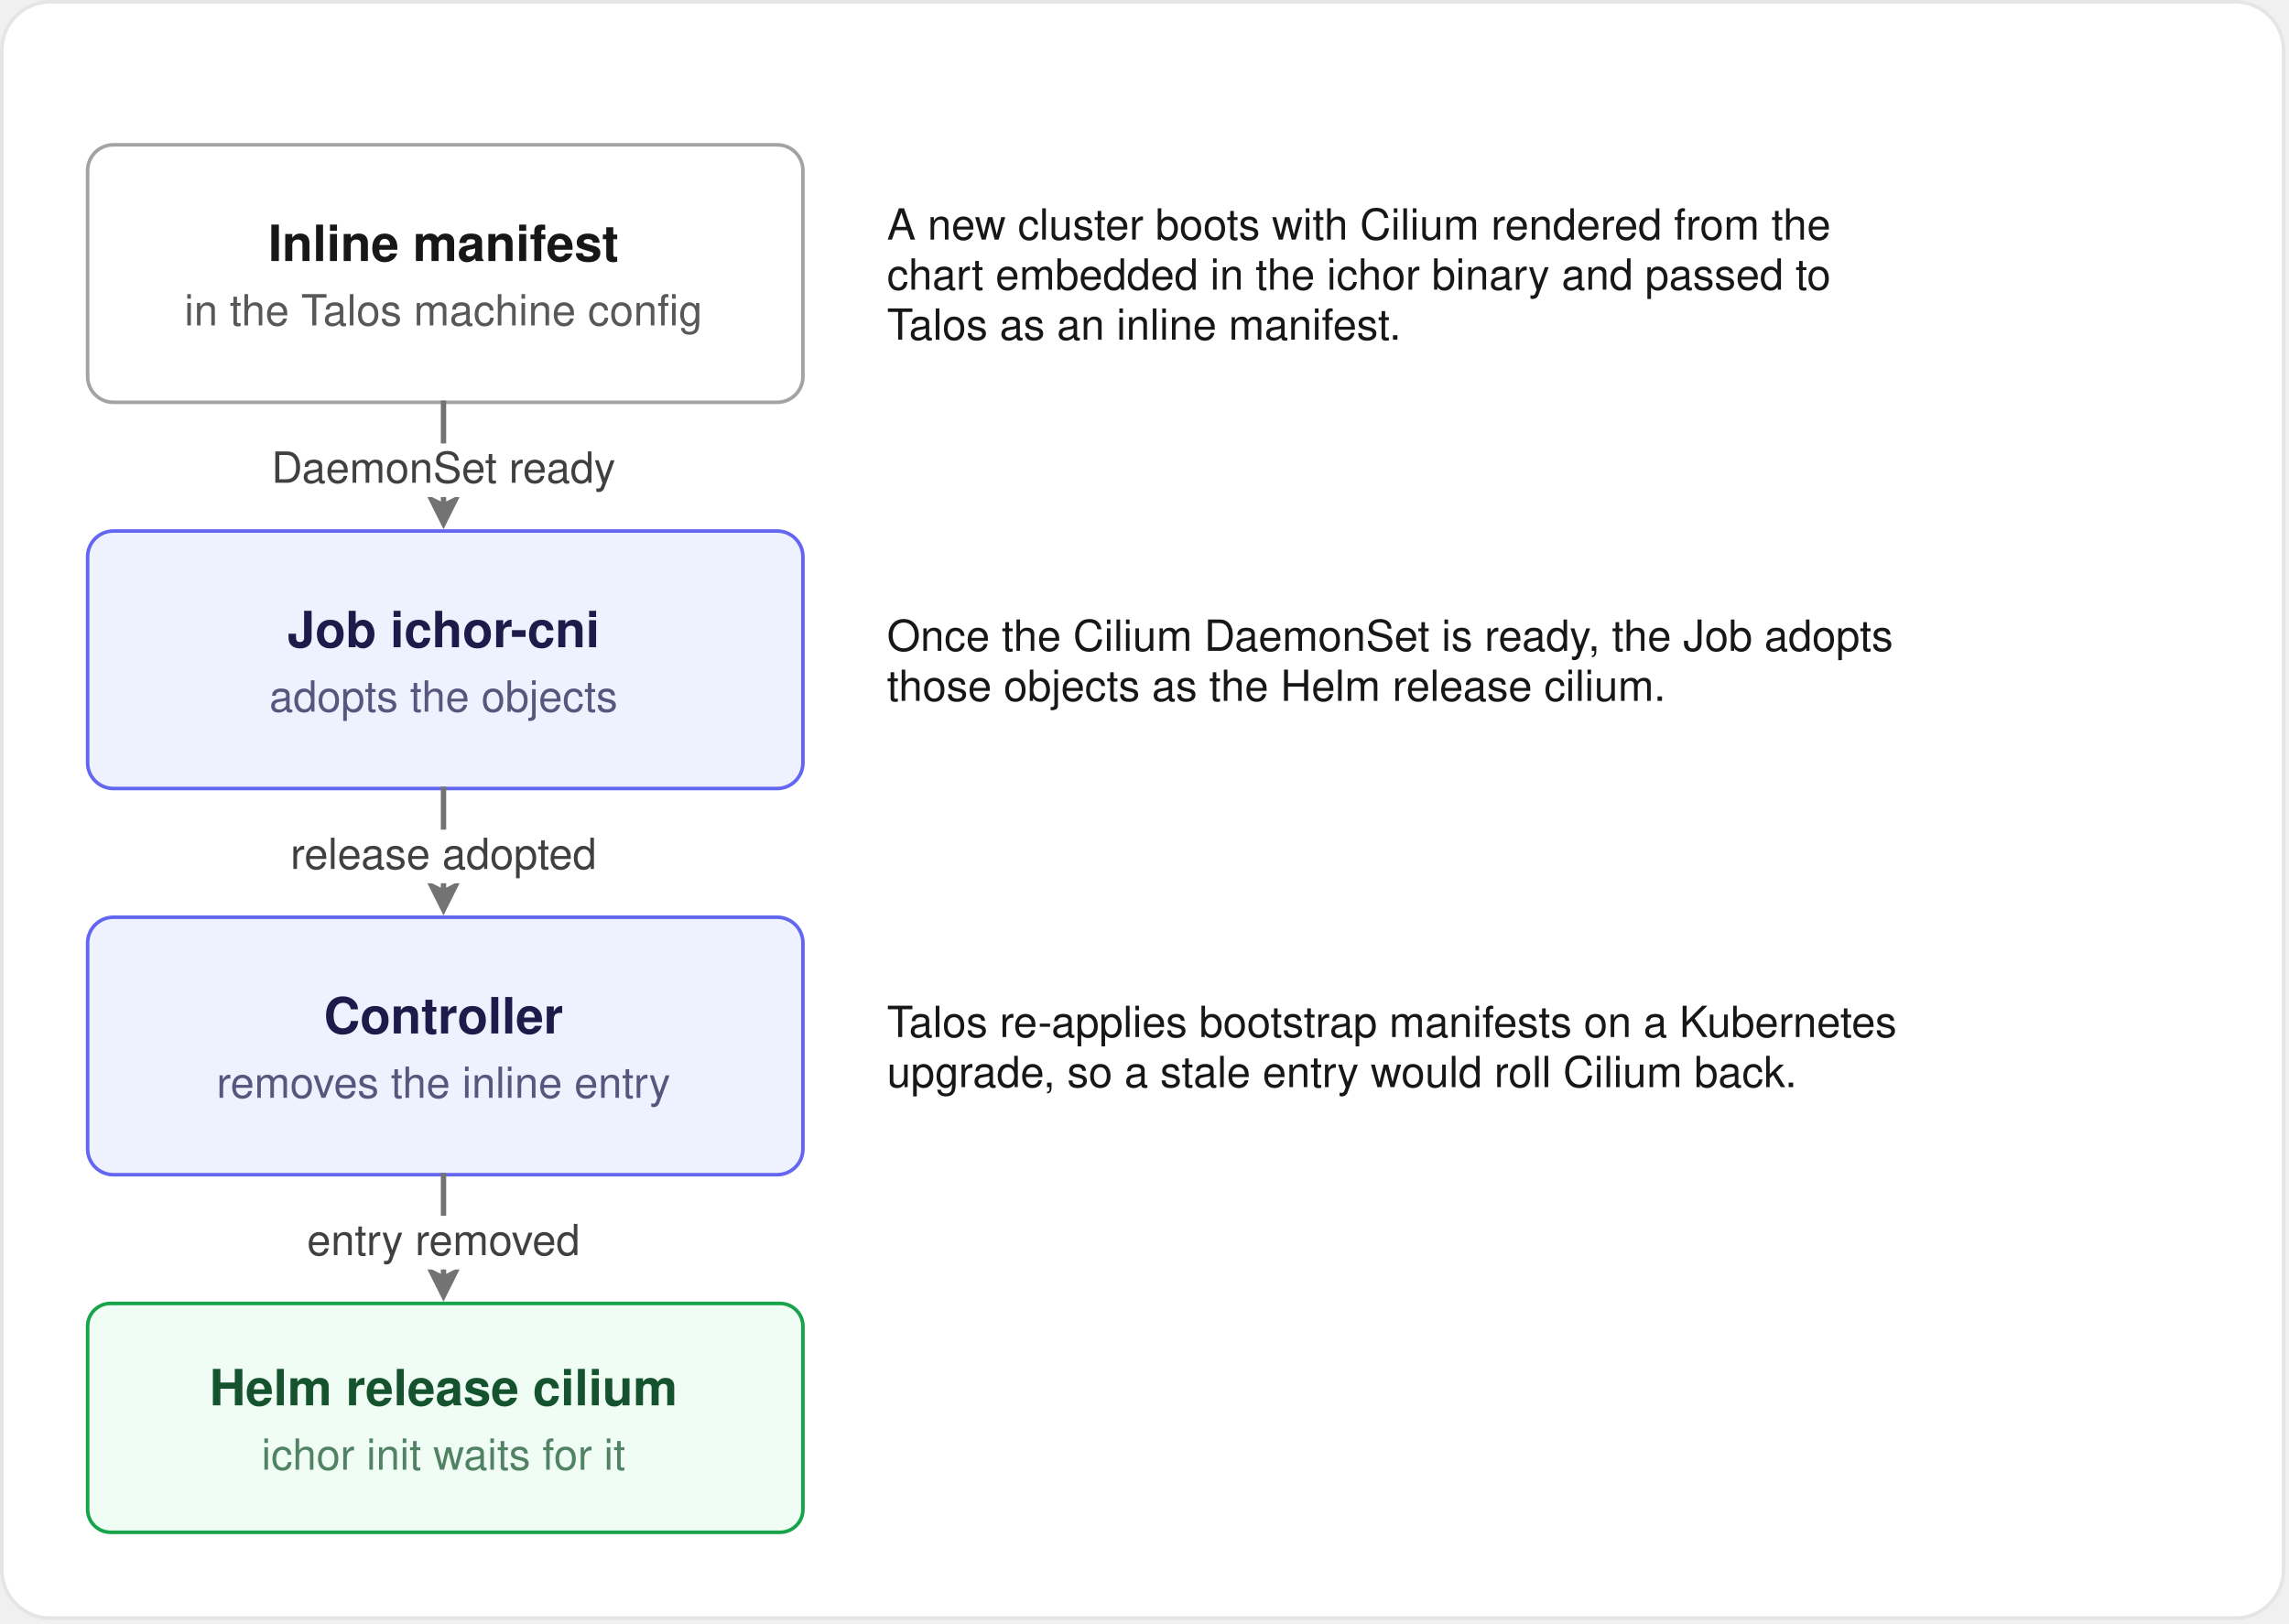
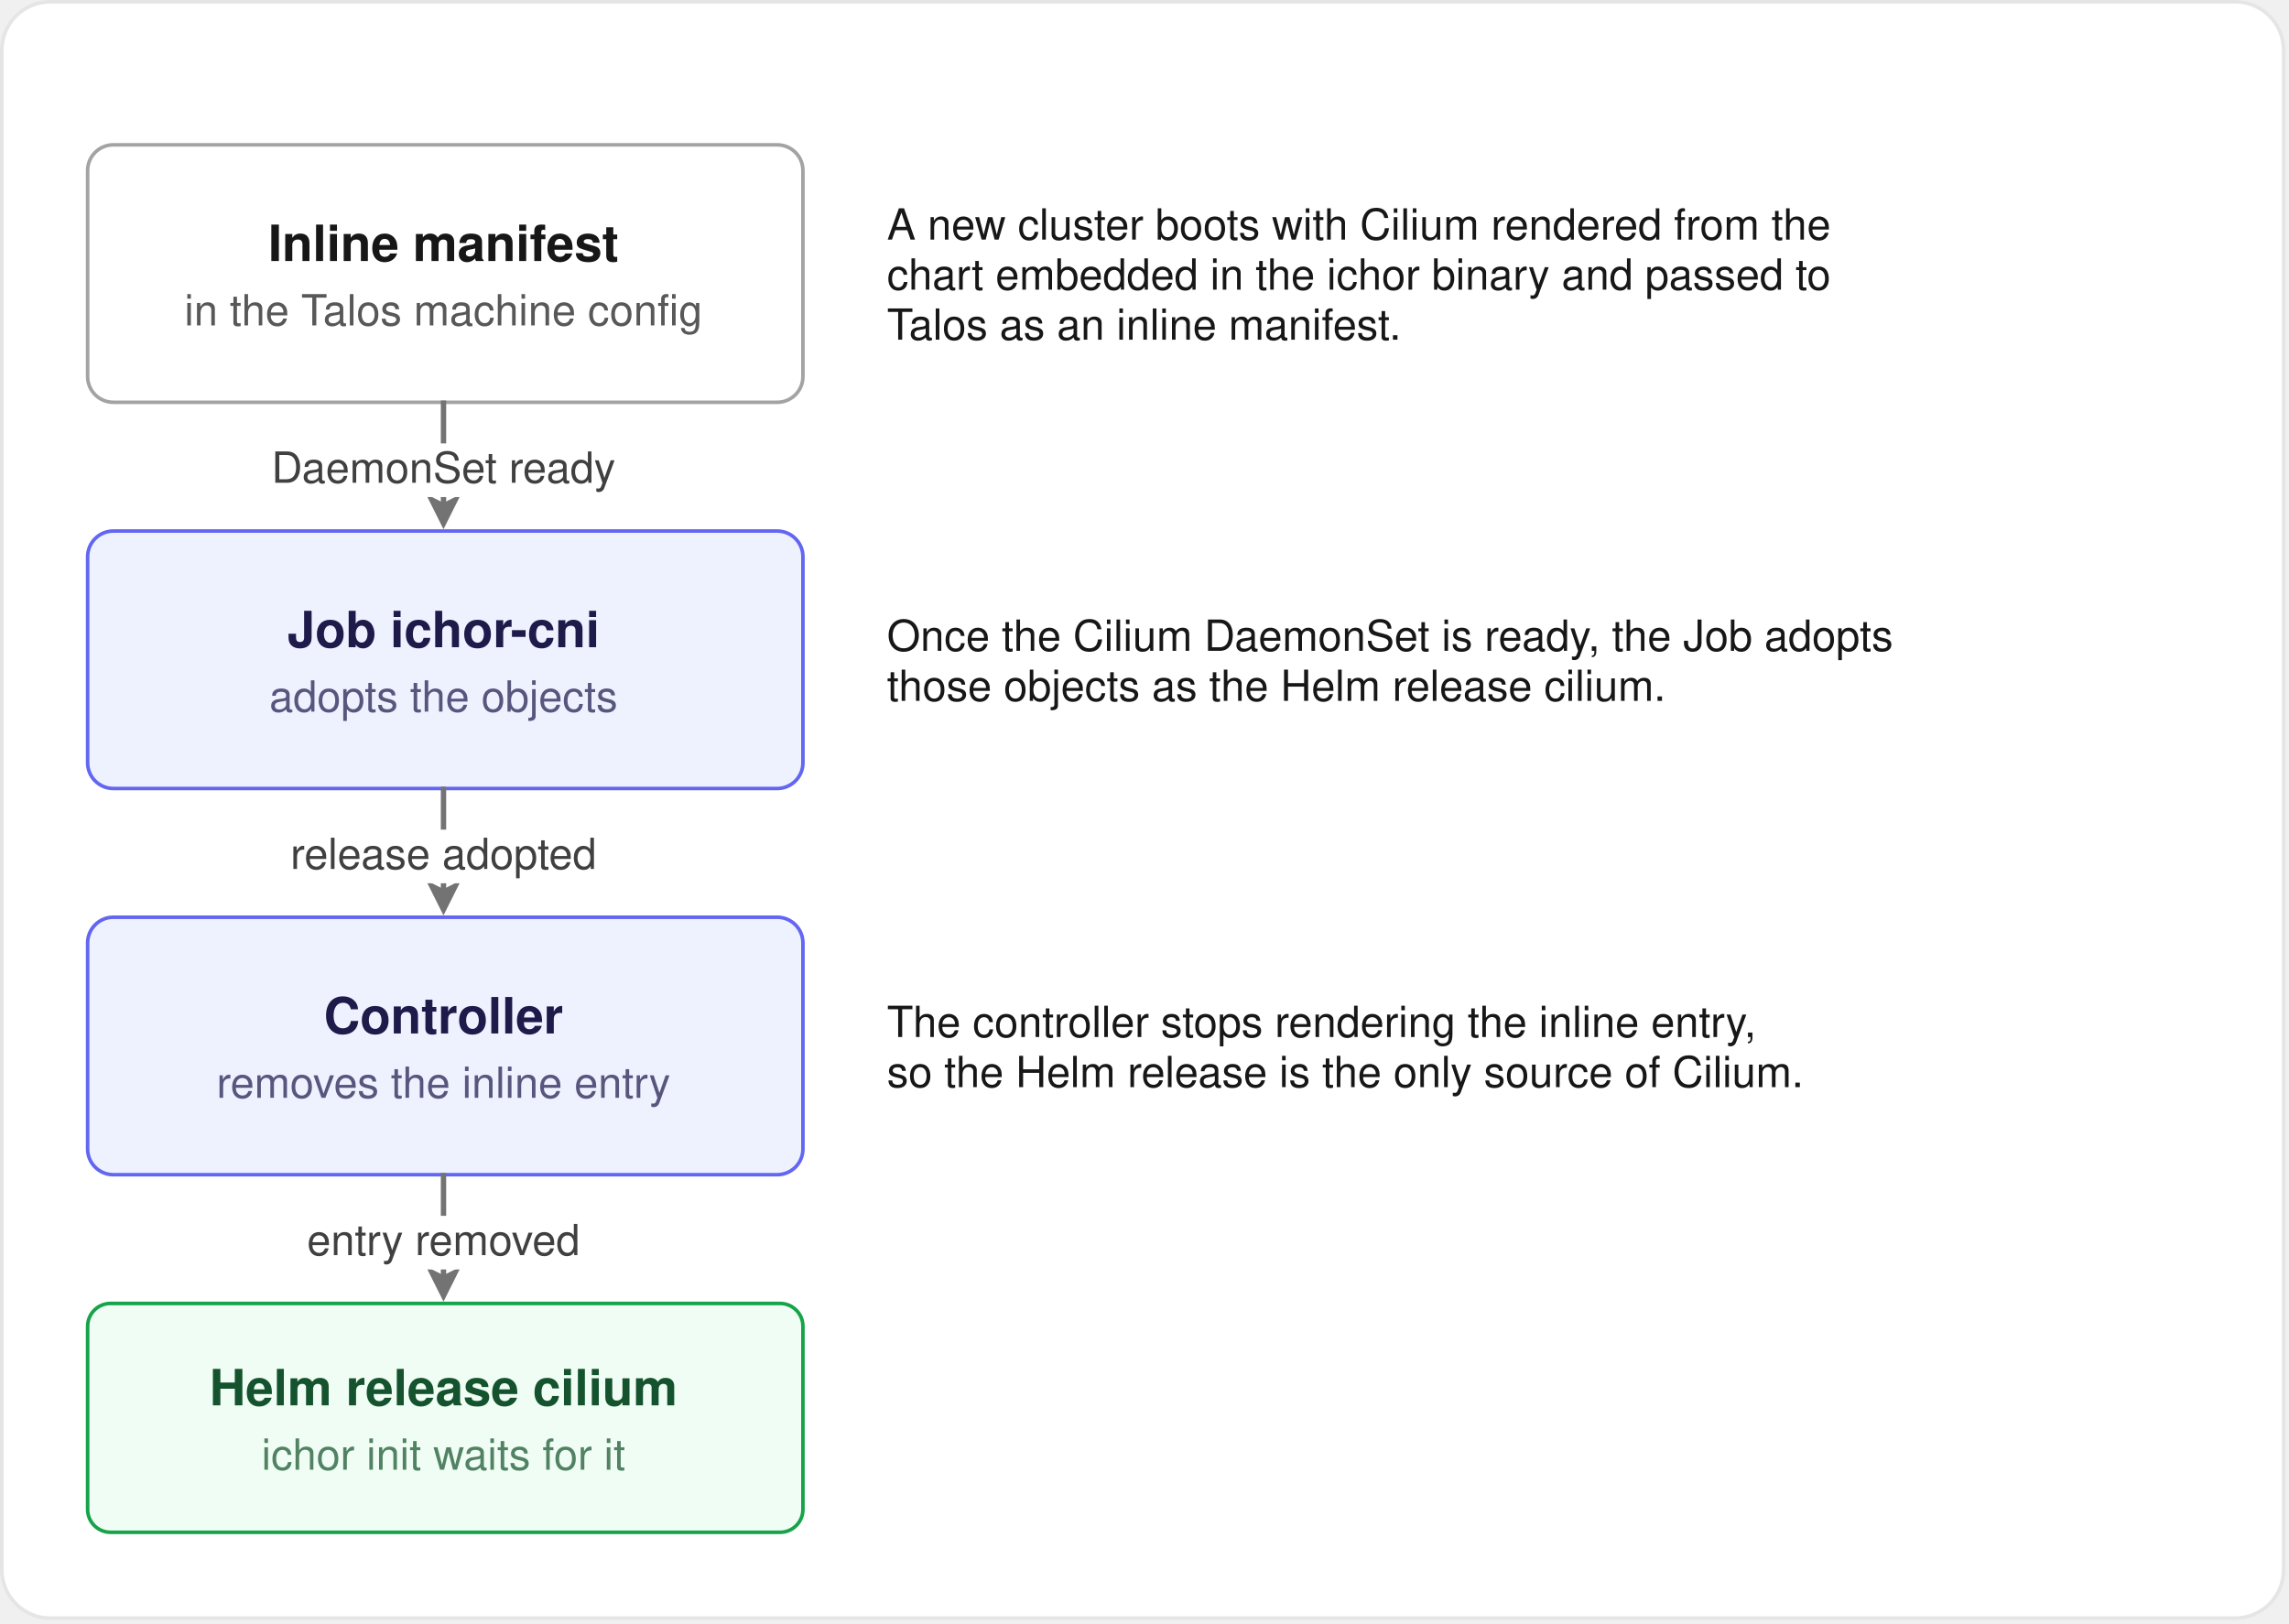
- <svg xmlns="http://www.w3.org/2000/svg" style="background: transparent; background-color: transparent; color-scheme: light;" version="1.1" width="640px" height="454px" viewBox="0 0 640 454" content="&lt;mxfile host=&quot;Electron&quot;&gt;&#10;  &lt;diagram id=&quot;d&quot; name=&quot;Cilium hand-over&quot;&gt;&#10;    &lt;mxGraphModel grid=&quot;0&quot; gridSize=&quot;10&quot; guides=&quot;1&quot; tooltips=&quot;1&quot; connect=&quot;1&quot; arrows=&quot;1&quot; fold=&quot;0&quot; page=&quot;0&quot; pageScale=&quot;1&quot; pageWidth=&quot;638&quot; pageHeight=&quot;452&quot; math=&quot;0&quot; shadow=&quot;0&quot;&gt;&#10;      &lt;root&gt;&#10;        &lt;mxCell id=&quot;0&quot; style=&quot;html=0;&quot; /&gt;&#10;        &lt;mxCell id=&quot;1&quot; parent=&quot;0&quot; style=&quot;html=0;&quot; /&gt;&#10;        &lt;mxCell id=&quot;panel&quot; parent=&quot;1&quot; style=&quot;rounded=1;arcSize=3;fillColor=light-dark(#FFFFFF,#0A0A0A);strokeColor=light-dark(#E5E5E5,#262626);strokeWidth=1;fontColor=light-dark(#171717,#FAFAFA);fontFamily=Helvetica;fontSize=14;align=center;verticalAlign=middle;html=0;&quot; value=&quot;&quot; vertex=&quot;1&quot;&gt;&#10;          &lt;mxGeometry height=&quot;452&quot; width=&quot;638&quot; as=&quot;geometry&quot; /&gt;&#10;        &lt;/mxCell&gt;&#10;        &lt;mxCell id=&quot;s1&quot; parent=&quot;1&quot; style=&quot;rounded=1;arcSize=10;fillColor=light-dark(#FFFFFF,#1A1A1A);strokeColor=light-dark(#A3A3A3,#525252);strokeWidth=1;fontColor=light-dark(#171717,#FAFAFA);fontFamily=Helvetica;fontSize=14;align=center;verticalAlign=middle;html=0;&quot; value=&quot;&quot; vertex=&quot;1&quot;&gt;&#10;          &lt;mxGeometry height=&quot;72&quot; width=&quot;200&quot; x=&quot;24&quot; y=&quot;40&quot; as=&quot;geometry&quot; /&gt;&#10;        &lt;/mxCell&gt;&#10;        &lt;mxCell id=&quot;s1_t1&quot; parent=&quot;s1&quot; style=&quot;html=0;fillColor=none;strokeColor=none;fontFamily=Helvetica;fontSize=14;fontColor=light-dark(#171717,#FAFAFA);align=center;verticalAlign=middle;spacing=0;fontStyle=1;&quot; value=&quot;Inline manifest&quot; vertex=&quot;1&quot;&gt;&#10;          &lt;mxGeometry height=&quot;17&quot; width=&quot;200&quot; y=&quot;18.5&quot; as=&quot;geometry&quot; /&gt;&#10;        &lt;/mxCell&gt;&#10;        &lt;mxCell id=&quot;s1_t2&quot; parent=&quot;s1&quot; style=&quot;html=0;fillColor=none;strokeColor=none;fontFamily=Helvetica;fontSize=12;fontColor=light-dark(#171717,#FAFAFA);align=center;verticalAlign=middle;spacing=0;textOpacity=72;&quot; value=&quot;in the Talos machine config&quot; vertex=&quot;1&quot;&gt;&#10;          &lt;mxGeometry height=&quot;15&quot; width=&quot;200&quot; y=&quot;38.5&quot; as=&quot;geometry&quot; /&gt;&#10;        &lt;/mxCell&gt;&#10;        &lt;mxCell id=&quot;s1_x&quot; parent=&quot;1&quot; style=&quot;text=1;fillColor=none;strokeColor=none;fontColor=light-dark(#171717,#FAFAFA);fontFamily=Helvetica;fontSize=12;align=left;verticalAlign=middle;spacing=0;html=0;&quot; value=&quot;A new cluster boots with Cilium rendered from the&amp;#xa;chart embedded in the ichor binary and passed to&amp;#xa;Talos as an inline manifest.&quot; vertex=&quot;1&quot;&gt;&#10;          &lt;mxGeometry height=&quot;72&quot; width=&quot;366&quot; x=&quot;248&quot; y=&quot;40&quot; as=&quot;geometry&quot; /&gt;&#10;        &lt;/mxCell&gt;&#10;        &lt;mxCell id=&quot;s2&quot; parent=&quot;1&quot; style=&quot;rounded=1;arcSize=10;fillColor=light-dark(#EEF2FF,#232553);strokeColor=light-dark(#6366F1,#818CF8);strokeWidth=1;fontColor=light-dark(#1E1B4B,#E0E7FF);fontFamily=Helvetica;fontSize=14;align=center;verticalAlign=middle;html=0;&quot; value=&quot;&quot; vertex=&quot;1&quot;&gt;&#10;          &lt;mxGeometry height=&quot;72&quot; width=&quot;200&quot; x=&quot;24&quot; y=&quot;148&quot; as=&quot;geometry&quot; /&gt;&#10;        &lt;/mxCell&gt;&#10;        &lt;mxCell id=&quot;s2_t1&quot; parent=&quot;s2&quot; style=&quot;html=0;fillColor=none;strokeColor=none;fontFamily=Helvetica;fontSize=14;fontColor=light-dark(#1E1B4B,#E0E7FF);align=center;verticalAlign=middle;spacing=0;fontStyle=1;&quot; value=&quot;Job ichor-cni&quot; vertex=&quot;1&quot;&gt;&#10;          &lt;mxGeometry height=&quot;17&quot; width=&quot;200&quot; y=&quot;18.5&quot; as=&quot;geometry&quot; /&gt;&#10;        &lt;/mxCell&gt;&#10;        &lt;mxCell id=&quot;s2_t2&quot; parent=&quot;s2&quot; style=&quot;html=0;fillColor=none;strokeColor=none;fontFamily=Helvetica;fontSize=12;fontColor=light-dark(#1E1B4B,#E0E7FF);align=center;verticalAlign=middle;spacing=0;textOpacity=72;&quot; value=&quot;adopts the objects&quot; vertex=&quot;1&quot;&gt;&#10;          &lt;mxGeometry height=&quot;15&quot; width=&quot;200&quot; y=&quot;38.5&quot; as=&quot;geometry&quot; /&gt;&#10;        &lt;/mxCell&gt;&#10;        &lt;mxCell id=&quot;s2_x&quot; parent=&quot;1&quot; style=&quot;text=1;fillColor=none;strokeColor=none;fontColor=light-dark(#171717,#FAFAFA);fontFamily=Helvetica;fontSize=12;align=left;verticalAlign=middle;spacing=0;html=0;&quot; value=&quot;Once the Cilium DaemonSet is ready, the Job adopts&amp;#xa;those objects as the Helm release cilium.&quot; vertex=&quot;1&quot;&gt;&#10;          &lt;mxGeometry height=&quot;72&quot; width=&quot;366&quot; x=&quot;248&quot; y=&quot;148&quot; as=&quot;geometry&quot; /&gt;&#10;        &lt;/mxCell&gt;&#10;        &lt;mxCell id=&quot;s3&quot; parent=&quot;1&quot; style=&quot;rounded=1;arcSize=10;fillColor=light-dark(#EEF2FF,#232553);strokeColor=light-dark(#6366F1,#818CF8);strokeWidth=1;fontColor=light-dark(#1E1B4B,#E0E7FF);fontFamily=Helvetica;fontSize=14;align=center;verticalAlign=middle;html=0;&quot; value=&quot;&quot; vertex=&quot;1&quot;&gt;&#10;          &lt;mxGeometry height=&quot;72&quot; width=&quot;200&quot; x=&quot;24&quot; y=&quot;256&quot; as=&quot;geometry&quot; /&gt;&#10;        &lt;/mxCell&gt;&#10;        &lt;mxCell id=&quot;s3_t1&quot; parent=&quot;s3&quot; style=&quot;html=0;fillColor=none;strokeColor=none;fontFamily=Helvetica;fontSize=14;fontColor=light-dark(#1E1B4B,#E0E7FF);align=center;verticalAlign=middle;spacing=0;fontStyle=1;&quot; value=&quot;Controller&quot; vertex=&quot;1&quot;&gt;&#10;          &lt;mxGeometry height=&quot;17&quot; width=&quot;200&quot; y=&quot;18.5&quot; as=&quot;geometry&quot; /&gt;&#10;        &lt;/mxCell&gt;&#10;        &lt;mxCell id=&quot;s3_t2&quot; parent=&quot;s3&quot; style=&quot;html=0;fillColor=none;strokeColor=none;fontFamily=Helvetica;fontSize=12;fontColor=light-dark(#1E1B4B,#E0E7FF);align=center;verticalAlign=middle;spacing=0;textOpacity=72;&quot; value=&quot;removes the inline entry&quot; vertex=&quot;1&quot;&gt;&#10;          &lt;mxGeometry height=&quot;15&quot; width=&quot;200&quot; y=&quot;38.5&quot; as=&quot;geometry&quot; /&gt;&#10;        &lt;/mxCell&gt;&#10;        &lt;mxCell id=&quot;s3_x&quot; parent=&quot;1&quot; style=&quot;text=1;fillColor=none;strokeColor=none;fontColor=light-dark(#171717,#FAFAFA);fontFamily=Helvetica;fontSize=12;align=left;verticalAlign=middle;spacing=0;html=0;&quot; value=&quot;Talos re-applies bootstrap manifests on a Kubernetes&amp;#xa;upgrade, so a stale entry would roll Cilium back.&quot; vertex=&quot;1&quot;&gt;&#10;          &lt;mxGeometry height=&quot;72&quot; width=&quot;366&quot; x=&quot;248&quot; y=&quot;256&quot; as=&quot;geometry&quot; /&gt;&#10;        &lt;/mxCell&gt;&#10;        &lt;mxCell id=&quot;s4&quot; parent=&quot;1&quot; style=&quot;rounded=1;arcSize=10;fillColor=light-dark(#F0FDF4,#0E2A1B);strokeColor=light-dark(#16A34A,#4ADE80);strokeWidth=1;fontColor=light-dark(#14532D,#BBF7D0);fontFamily=Helvetica;fontSize=14;align=center;verticalAlign=middle;html=0;&quot; value=&quot;&quot; vertex=&quot;1&quot;&gt;&#10;          &lt;mxGeometry height=&quot;64&quot; width=&quot;200&quot; x=&quot;24&quot; y=&quot;364&quot; as=&quot;geometry&quot; /&gt;&#10;        &lt;/mxCell&gt;&#10;        &lt;mxCell id=&quot;s4_t1&quot; parent=&quot;s4&quot; style=&quot;html=0;fillColor=none;strokeColor=none;fontFamily=Helvetica;fontSize=14;fontColor=light-dark(#14532D,#BBF7D0);align=center;verticalAlign=middle;spacing=0;fontStyle=1;&quot; value=&quot;Helm release cilium&quot; vertex=&quot;1&quot;&gt;&#10;          &lt;mxGeometry height=&quot;17&quot; width=&quot;200&quot; y=&quot;14.5&quot; as=&quot;geometry&quot; /&gt;&#10;        &lt;/mxCell&gt;&#10;        &lt;mxCell id=&quot;s4_t2&quot; parent=&quot;s4&quot; style=&quot;html=0;fillColor=none;strokeColor=none;fontFamily=Helvetica;fontSize=12;fontColor=light-dark(#14532D,#BBF7D0);align=center;verticalAlign=middle;spacing=0;textOpacity=72;&quot; value=&quot;ichor init waits for it&quot; vertex=&quot;1&quot;&gt;&#10;          &lt;mxGeometry height=&quot;15&quot; width=&quot;200&quot; y=&quot;34.5&quot; as=&quot;geometry&quot; /&gt;&#10;        &lt;/mxCell&gt;&#10;        &lt;mxCell id=&quot;a1&quot; edge=&quot;1&quot; parent=&quot;1&quot; source=&quot;s1&quot; style=&quot;edgeStyle=orthogonalEdgeStyle;rounded=1;orthogonalLoop=1;jettySize=auto;strokeColor=light-dark(#737373,#A3A3A3);strokeWidth=1.5;endArrow=classic;endFill=1;endSize=5;startArrow=none;startFill=1;startSize=5;fontColor=light-dark(#404040,#D4D4D4);fontFamily=Helvetica;fontSize=12;labelBackgroundColor=light-dark(#FFFFFF,#0A0A0A);exitX=0.5;exitY=1;exitDx=0;exitDy=0;entryX=0.5;entryY=0;entryDx=0;entryDy=0;html=0;&quot; target=&quot;s2&quot; value=&quot;DaemonSet ready&quot;&gt;&#10;          &lt;mxGeometry relative=&quot;1&quot; as=&quot;geometry&quot; /&gt;&#10;        &lt;/mxCell&gt;&#10;        &lt;mxCell id=&quot;a2&quot; edge=&quot;1&quot; parent=&quot;1&quot; source=&quot;s2&quot; style=&quot;edgeStyle=orthogonalEdgeStyle;rounded=1;orthogonalLoop=1;jettySize=auto;strokeColor=light-dark(#737373,#A3A3A3);strokeWidth=1.5;endArrow=classic;endFill=1;endSize=5;startArrow=none;startFill=1;startSize=5;fontColor=light-dark(#404040,#D4D4D4);fontFamily=Helvetica;fontSize=12;labelBackgroundColor=light-dark(#FFFFFF,#0A0A0A);exitX=0.5;exitY=1;exitDx=0;exitDy=0;entryX=0.5;entryY=0;entryDx=0;entryDy=0;html=0;&quot; target=&quot;s3&quot; value=&quot;release adopted&quot;&gt;&#10;          &lt;mxGeometry relative=&quot;1&quot; as=&quot;geometry&quot; /&gt;&#10;        &lt;/mxCell&gt;&#10;        &lt;mxCell id=&quot;a3&quot; edge=&quot;1&quot; parent=&quot;1&quot; source=&quot;s3&quot; style=&quot;edgeStyle=orthogonalEdgeStyle;rounded=1;orthogonalLoop=1;jettySize=auto;strokeColor=light-dark(#737373,#A3A3A3);strokeWidth=1.5;endArrow=classic;endFill=1;endSize=5;startArrow=none;startFill=1;startSize=5;fontColor=light-dark(#404040,#D4D4D4);fontFamily=Helvetica;fontSize=12;labelBackgroundColor=light-dark(#FFFFFF,#0A0A0A);exitX=0.5;exitY=1;exitDx=0;exitDy=0;entryX=0.5;entryY=0;entryDx=0;entryDy=0;html=0;&quot; target=&quot;s4&quot; value=&quot;entry removed&quot;&gt;&#10;          &lt;mxGeometry relative=&quot;1&quot; as=&quot;geometry&quot; /&gt;&#10;        &lt;/mxCell&gt;&#10;      &lt;/root&gt;&#10;    &lt;/mxGraphModel&gt;&#10;  &lt;/diagram&gt;&#10;&lt;/mxfile&gt;&#10;">
+ <svg xmlns="http://www.w3.org/2000/svg" style="background: transparent; background-color: transparent; color-scheme: light;" version="1.1" width="640px" height="454px" viewBox="0 0 640 454" content="&lt;mxfile host=&quot;Electron&quot;&gt;&#10;  &lt;diagram id=&quot;d&quot; name=&quot;Cilium hand-over&quot;&gt;&#10;    &lt;mxGraphModel grid=&quot;0&quot; gridSize=&quot;10&quot; guides=&quot;1&quot; tooltips=&quot;1&quot; connect=&quot;1&quot; arrows=&quot;1&quot; fold=&quot;0&quot; page=&quot;0&quot; pageScale=&quot;1&quot; pageWidth=&quot;638&quot; pageHeight=&quot;452&quot; math=&quot;0&quot; shadow=&quot;0&quot;&gt;&#10;      &lt;root&gt;&#10;        &lt;mxCell id=&quot;0&quot; style=&quot;html=0;&quot; /&gt;&#10;        &lt;mxCell id=&quot;1&quot; parent=&quot;0&quot; style=&quot;html=0;&quot; /&gt;&#10;        &lt;mxCell id=&quot;panel&quot; parent=&quot;1&quot; style=&quot;rounded=1;arcSize=3;fillColor=light-dark(#FFFFFF,#0A0A0A);strokeColor=light-dark(#E5E5E5,#262626);strokeWidth=1;fontColor=light-dark(#171717,#FAFAFA);fontFamily=Helvetica;fontSize=14;align=center;verticalAlign=middle;html=0;&quot; value=&quot;&quot; vertex=&quot;1&quot;&gt;&#10;          &lt;mxGeometry height=&quot;452&quot; width=&quot;638&quot; as=&quot;geometry&quot; /&gt;&#10;        &lt;/mxCell&gt;&#10;        &lt;mxCell id=&quot;s1&quot; parent=&quot;1&quot; style=&quot;rounded=1;arcSize=10;fillColor=light-dark(#FFFFFF,#1A1A1A);strokeColor=light-dark(#A3A3A3,#525252);strokeWidth=1;fontColor=light-dark(#171717,#FAFAFA);fontFamily=Helvetica;fontSize=14;align=center;verticalAlign=middle;html=0;&quot; value=&quot;&quot; vertex=&quot;1&quot;&gt;&#10;          &lt;mxGeometry height=&quot;72&quot; width=&quot;200&quot; x=&quot;24&quot; y=&quot;40&quot; as=&quot;geometry&quot; /&gt;&#10;        &lt;/mxCell&gt;&#10;        &lt;mxCell id=&quot;s1_t1&quot; parent=&quot;s1&quot; style=&quot;html=0;fillColor=none;strokeColor=none;fontFamily=Helvetica;fontSize=14;fontColor=light-dark(#171717,#FAFAFA);align=center;verticalAlign=middle;spacing=0;fontStyle=1;&quot; value=&quot;Inline manifest&quot; vertex=&quot;1&quot;&gt;&#10;          &lt;mxGeometry height=&quot;17&quot; width=&quot;200&quot; y=&quot;18.5&quot; as=&quot;geometry&quot; /&gt;&#10;        &lt;/mxCell&gt;&#10;        &lt;mxCell id=&quot;s1_t2&quot; parent=&quot;s1&quot; style=&quot;html=0;fillColor=none;strokeColor=none;fontFamily=Helvetica;fontSize=12;fontColor=light-dark(#171717,#FAFAFA);align=center;verticalAlign=middle;spacing=0;textOpacity=72;&quot; value=&quot;in the Talos machine config&quot; vertex=&quot;1&quot;&gt;&#10;          &lt;mxGeometry height=&quot;15&quot; width=&quot;200&quot; y=&quot;38.5&quot; as=&quot;geometry&quot; /&gt;&#10;        &lt;/mxCell&gt;&#10;        &lt;mxCell id=&quot;s1_x&quot; parent=&quot;1&quot; style=&quot;text=1;fillColor=none;strokeColor=none;fontColor=light-dark(#171717,#FAFAFA);fontFamily=Helvetica;fontSize=12;align=left;verticalAlign=middle;spacing=0;html=0;&quot; value=&quot;A new cluster boots with Cilium rendered from the&amp;#xa;chart embedded in the ichor binary and passed to&amp;#xa;Talos as an inline manifest.&quot; vertex=&quot;1&quot;&gt;&#10;          &lt;mxGeometry height=&quot;72&quot; width=&quot;366&quot; x=&quot;248&quot; y=&quot;40&quot; as=&quot;geometry&quot; /&gt;&#10;        &lt;/mxCell&gt;&#10;        &lt;mxCell id=&quot;s2&quot; parent=&quot;1&quot; style=&quot;rounded=1;arcSize=10;fillColor=light-dark(#EEF2FF,#232553);strokeColor=light-dark(#6366F1,#818CF8);strokeWidth=1;fontColor=light-dark(#1E1B4B,#E0E7FF);fontFamily=Helvetica;fontSize=14;align=center;verticalAlign=middle;html=0;&quot; value=&quot;&quot; vertex=&quot;1&quot;&gt;&#10;          &lt;mxGeometry height=&quot;72&quot; width=&quot;200&quot; x=&quot;24&quot; y=&quot;148&quot; as=&quot;geometry&quot; /&gt;&#10;        &lt;/mxCell&gt;&#10;        &lt;mxCell id=&quot;s2_t1&quot; parent=&quot;s2&quot; style=&quot;html=0;fillColor=none;strokeColor=none;fontFamily=Helvetica;fontSize=14;fontColor=light-dark(#1E1B4B,#E0E7FF);align=center;verticalAlign=middle;spacing=0;fontStyle=1;&quot; value=&quot;Job ichor-cni&quot; vertex=&quot;1&quot;&gt;&#10;          &lt;mxGeometry height=&quot;17&quot; width=&quot;200&quot; y=&quot;18.5&quot; as=&quot;geometry&quot; /&gt;&#10;        &lt;/mxCell&gt;&#10;        &lt;mxCell id=&quot;s2_t2&quot; parent=&quot;s2&quot; style=&quot;html=0;fillColor=none;strokeColor=none;fontFamily=Helvetica;fontSize=12;fontColor=light-dark(#1E1B4B,#E0E7FF);align=center;verticalAlign=middle;spacing=0;textOpacity=72;&quot; value=&quot;adopts the objects&quot; vertex=&quot;1&quot;&gt;&#10;          &lt;mxGeometry height=&quot;15&quot; width=&quot;200&quot; y=&quot;38.5&quot; as=&quot;geometry&quot; /&gt;&#10;        &lt;/mxCell&gt;&#10;        &lt;mxCell id=&quot;s2_x&quot; parent=&quot;1&quot; style=&quot;text=1;fillColor=none;strokeColor=none;fontColor=light-dark(#171717,#FAFAFA);fontFamily=Helvetica;fontSize=12;align=left;verticalAlign=middle;spacing=0;html=0;&quot; value=&quot;Once the Cilium DaemonSet is ready, the Job adopts&amp;#xa;those objects as the Helm release cilium.&quot; vertex=&quot;1&quot;&gt;&#10;          &lt;mxGeometry height=&quot;72&quot; width=&quot;366&quot; x=&quot;248&quot; y=&quot;148&quot; as=&quot;geometry&quot; /&gt;&#10;        &lt;/mxCell&gt;&#10;        &lt;mxCell id=&quot;s3&quot; parent=&quot;1&quot; style=&quot;rounded=1;arcSize=10;fillColor=light-dark(#EEF2FF,#232553);strokeColor=light-dark(#6366F1,#818CF8);strokeWidth=1;fontColor=light-dark(#1E1B4B,#E0E7FF);fontFamily=Helvetica;fontSize=14;align=center;verticalAlign=middle;html=0;&quot; value=&quot;&quot; vertex=&quot;1&quot;&gt;&#10;          &lt;mxGeometry height=&quot;72&quot; width=&quot;200&quot; x=&quot;24&quot; y=&quot;256&quot; as=&quot;geometry&quot; /&gt;&#10;        &lt;/mxCell&gt;&#10;        &lt;mxCell id=&quot;s3_t1&quot; parent=&quot;s3&quot; style=&quot;html=0;fillColor=none;strokeColor=none;fontFamily=Helvetica;fontSize=14;fontColor=light-dark(#1E1B4B,#E0E7FF);align=center;verticalAlign=middle;spacing=0;fontStyle=1;&quot; value=&quot;Controller&quot; vertex=&quot;1&quot;&gt;&#10;          &lt;mxGeometry height=&quot;17&quot; width=&quot;200&quot; y=&quot;18.5&quot; as=&quot;geometry&quot; /&gt;&#10;        &lt;/mxCell&gt;&#10;        &lt;mxCell id=&quot;s3_t2&quot; parent=&quot;s3&quot; style=&quot;html=0;fillColor=none;strokeColor=none;fontFamily=Helvetica;fontSize=12;fontColor=light-dark(#1E1B4B,#E0E7FF);align=center;verticalAlign=middle;spacing=0;textOpacity=72;&quot; value=&quot;removes the inline entry&quot; vertex=&quot;1&quot;&gt;&#10;          &lt;mxGeometry height=&quot;15&quot; width=&quot;200&quot; y=&quot;38.5&quot; as=&quot;geometry&quot; /&gt;&#10;        &lt;/mxCell&gt;&#10;        &lt;mxCell id=&quot;s3_x&quot; parent=&quot;1&quot; style=&quot;text=1;fillColor=none;strokeColor=none;fontColor=light-dark(#171717,#FAFAFA);fontFamily=Helvetica;fontSize=12;align=left;verticalAlign=middle;spacing=0;html=0;&quot; value=&quot;The controller stops rendering the inline entry,&amp;#xa;so the Helm release is the only source of Cilium.&quot; vertex=&quot;1&quot;&gt;&#10;          &lt;mxGeometry height=&quot;72&quot; width=&quot;366&quot; x=&quot;248&quot; y=&quot;256&quot; as=&quot;geometry&quot; /&gt;&#10;        &lt;/mxCell&gt;&#10;        &lt;mxCell id=&quot;s4&quot; parent=&quot;1&quot; style=&quot;rounded=1;arcSize=10;fillColor=light-dark(#F0FDF4,#0E2A1B);strokeColor=light-dark(#16A34A,#4ADE80);strokeWidth=1;fontColor=light-dark(#14532D,#BBF7D0);fontFamily=Helvetica;fontSize=14;align=center;verticalAlign=middle;html=0;&quot; value=&quot;&quot; vertex=&quot;1&quot;&gt;&#10;          &lt;mxGeometry height=&quot;64&quot; width=&quot;200&quot; x=&quot;24&quot; y=&quot;364&quot; as=&quot;geometry&quot; /&gt;&#10;        &lt;/mxCell&gt;&#10;        &lt;mxCell id=&quot;s4_t1&quot; parent=&quot;s4&quot; style=&quot;html=0;fillColor=none;strokeColor=none;fontFamily=Helvetica;fontSize=14;fontColor=light-dark(#14532D,#BBF7D0);align=center;verticalAlign=middle;spacing=0;fontStyle=1;&quot; value=&quot;Helm release cilium&quot; vertex=&quot;1&quot;&gt;&#10;          &lt;mxGeometry height=&quot;17&quot; width=&quot;200&quot; y=&quot;14.5&quot; as=&quot;geometry&quot; /&gt;&#10;        &lt;/mxCell&gt;&#10;        &lt;mxCell id=&quot;s4_t2&quot; parent=&quot;s4&quot; style=&quot;html=0;fillColor=none;strokeColor=none;fontFamily=Helvetica;fontSize=12;fontColor=light-dark(#14532D,#BBF7D0);align=center;verticalAlign=middle;spacing=0;textOpacity=72;&quot; value=&quot;ichor init waits for it&quot; vertex=&quot;1&quot;&gt;&#10;          &lt;mxGeometry height=&quot;15&quot; width=&quot;200&quot; y=&quot;34.5&quot; as=&quot;geometry&quot; /&gt;&#10;        &lt;/mxCell&gt;&#10;        &lt;mxCell id=&quot;a1&quot; edge=&quot;1&quot; parent=&quot;1&quot; source=&quot;s1&quot; style=&quot;edgeStyle=orthogonalEdgeStyle;rounded=1;orthogonalLoop=1;jettySize=auto;strokeColor=light-dark(#737373,#A3A3A3);strokeWidth=1.5;endArrow=classic;endFill=1;endSize=5;startArrow=none;startFill=1;startSize=5;fontColor=light-dark(#404040,#D4D4D4);fontFamily=Helvetica;fontSize=12;labelBackgroundColor=light-dark(#FFFFFF,#0A0A0A);exitX=0.5;exitY=1;exitDx=0;exitDy=0;entryX=0.5;entryY=0;entryDx=0;entryDy=0;html=0;&quot; target=&quot;s2&quot; value=&quot;DaemonSet ready&quot;&gt;&#10;          &lt;mxGeometry relative=&quot;1&quot; as=&quot;geometry&quot; /&gt;&#10;        &lt;/mxCell&gt;&#10;        &lt;mxCell id=&quot;a2&quot; edge=&quot;1&quot; parent=&quot;1&quot; source=&quot;s2&quot; style=&quot;edgeStyle=orthogonalEdgeStyle;rounded=1;orthogonalLoop=1;jettySize=auto;strokeColor=light-dark(#737373,#A3A3A3);strokeWidth=1.5;endArrow=classic;endFill=1;endSize=5;startArrow=none;startFill=1;startSize=5;fontColor=light-dark(#404040,#D4D4D4);fontFamily=Helvetica;fontSize=12;labelBackgroundColor=light-dark(#FFFFFF,#0A0A0A);exitX=0.5;exitY=1;exitDx=0;exitDy=0;entryX=0.5;entryY=0;entryDx=0;entryDy=0;html=0;&quot; target=&quot;s3&quot; value=&quot;release adopted&quot;&gt;&#10;          &lt;mxGeometry relative=&quot;1&quot; as=&quot;geometry&quot; /&gt;&#10;        &lt;/mxCell&gt;&#10;        &lt;mxCell id=&quot;a3&quot; edge=&quot;1&quot; parent=&quot;1&quot; source=&quot;s3&quot; style=&quot;edgeStyle=orthogonalEdgeStyle;rounded=1;orthogonalLoop=1;jettySize=auto;strokeColor=light-dark(#737373,#A3A3A3);strokeWidth=1.5;endArrow=classic;endFill=1;endSize=5;startArrow=none;startFill=1;startSize=5;fontColor=light-dark(#404040,#D4D4D4);fontFamily=Helvetica;fontSize=12;labelBackgroundColor=light-dark(#FFFFFF,#0A0A0A);exitX=0.5;exitY=1;exitDx=0;exitDy=0;entryX=0.5;entryY=0;entryDx=0;entryDy=0;html=0;&quot; target=&quot;s4&quot; value=&quot;entry removed&quot;&gt;&#10;          &lt;mxGeometry relative=&quot;1&quot; as=&quot;geometry&quot; /&gt;&#10;        &lt;/mxCell&gt;&#10;      &lt;/root&gt;&#10;    &lt;/mxGraphModel&gt;&#10;  &lt;/diagram&gt;&#10;&lt;/mxfile&gt;&#10;">
  <defs />
  <g>
    <g data-cell-id="0">
      <g data-cell-id="1">
        <g data-cell-id="panel">
          <g transform="translate(0.5,0.5)">
            <rect x="0" y="0" width="638" height="452" rx="13.56" ry="13.56" fill="#ffffff" stroke="#e5e5e5" pointer-events="all" style="fill: rgb(255, 255, 255); stroke: rgb(229, 229, 229);" />
          </g>
        </g>
        <g data-cell-id="s1">
          <g transform="translate(0.5,0.5)">
            <rect x="24" y="40" width="200" height="72" rx="7.2" ry="7.2" fill="#ffffff" stroke="#a3a3a3" pointer-events="all" style="fill: rgb(255, 255, 255); stroke: rgb(163, 163, 163);" />
          </g>
          <g data-cell-id="s1_t1">
            <g>
              <rect x="24" y="58.5" width="200" height="17" fill="none" stroke="none" pointer-events="all" />
            </g>
            <g>
              <g fill="#171717" font-family="Helvetica" font-weight="bold" text-anchor="middle" font-size="14px" style="fill: rgb(23, 23, 23);">
                <text x="124" y="73">Inline manifest</text>
              </g>
            </g>
          </g>
          <g data-cell-id="s1_t2">
            <g>
              <rect x="24" y="78.5" width="200" height="15" fill="none" stroke="none" pointer-events="all" />
            </g>
            <g>
              <g fill="#171717" font-family="Helvetica" text-anchor="middle" opacity="0.72" font-size="12px" style="fill: rgb(23, 23, 23);">
                <text x="124" y="91">in the Talos machine config</text>
              </g>
            </g>
          </g>
        </g>
        <g data-cell-id="s1_x">
          <g>
            <rect x="248" y="40" width="366" height="72" fill="none" stroke="none" pointer-events="all" />
          </g>
          <g>
            <g fill="#171717" font-family="Helvetica" text-anchor="start" font-size="12px" style="fill: rgb(23, 23, 23);">
              <text x="248" y="67">A new cluster boots with Cilium rendered from the</text>
              <text x="248" y="81">chart embedded in the ichor binary and passed to</text>
              <text x="248" y="95">Talos as an inline manifest.</text>
            </g>
          </g>
        </g>
        <g data-cell-id="s2">
          <g transform="translate(0.5,0.5)">
            <rect x="24" y="148" width="200" height="72" rx="7.2" ry="7.2" fill="#eef2ff" stroke="#6366f1" pointer-events="all" style="fill: rgb(238, 242, 255); stroke: rgb(99, 102, 241);" />
          </g>
          <g data-cell-id="s2_t1">
            <g>
              <rect x="24" y="166.5" width="200" height="17" fill="none" stroke="none" pointer-events="all" />
            </g>
            <g>
              <g fill="#1E1B4B" font-family="Helvetica" font-weight="bold" text-anchor="middle" font-size="14px" style="fill: rgb(30, 27, 75);">
                <text x="124" y="181">Job ichor-cni</text>
              </g>
            </g>
          </g>
          <g data-cell-id="s2_t2">
            <g>
              <rect x="24" y="186.5" width="200" height="15" fill="none" stroke="none" pointer-events="all" />
            </g>
            <g>
              <g fill="#1E1B4B" font-family="Helvetica" text-anchor="middle" opacity="0.72" font-size="12px" style="fill: rgb(30, 27, 75);">
                <text x="124" y="199">adopts the objects</text>
              </g>
            </g>
          </g>
        </g>
        <g data-cell-id="s2_x">
          <g>
            <rect x="248" y="148" width="366" height="72" fill="none" stroke="none" pointer-events="all" />
          </g>
          <g>
            <g fill="#171717" font-family="Helvetica" text-anchor="start" font-size="12px" style="fill: rgb(23, 23, 23);">
              <text x="248" y="182">Once the Cilium DaemonSet is ready, the Job adopts</text>
              <text x="248" y="196">those objects as the Helm release cilium.</text>
            </g>
          </g>
        </g>
        <g data-cell-id="s3">
          <g transform="translate(0.5,0.5)">
            <rect x="24" y="256" width="200" height="72" rx="7.2" ry="7.2" fill="#eef2ff" stroke="#6366f1" pointer-events="all" style="fill: rgb(238, 242, 255); stroke: rgb(99, 102, 241);" />
          </g>
          <g data-cell-id="s3_t1">
            <g>
              <rect x="24" y="274.5" width="200" height="17" fill="none" stroke="none" pointer-events="all" />
            </g>
            <g>
              <g fill="#1E1B4B" font-family="Helvetica" font-weight="bold" text-anchor="middle" font-size="14px" style="fill: rgb(30, 27, 75);">
                <text x="124" y="289">Controller</text>
              </g>
            </g>
          </g>
          <g data-cell-id="s3_t2">
            <g>
              <rect x="24" y="294.5" width="200" height="15" fill="none" stroke="none" pointer-events="all" />
            </g>
            <g>
              <g fill="#1E1B4B" font-family="Helvetica" text-anchor="middle" opacity="0.72" font-size="12px" style="fill: rgb(30, 27, 75);">
                <text x="124" y="307">removes the inline entry</text>
              </g>
            </g>
          </g>
        </g>
        <g data-cell-id="s3_x">
          <g>
            <rect x="248" y="256" width="366" height="72" fill="none" stroke="none" pointer-events="all" />
          </g>
          <g>
            <g fill="#171717" font-family="Helvetica" text-anchor="start" font-size="12px" style="fill: rgb(23, 23, 23);">
-               <text x="248" y="290">Talos re-applies bootstrap manifests on a Kubernetes</text>
-               <text x="248" y="304">upgrade, so a stale entry would roll Cilium back.</text>
+               <text x="248" y="290">The controller stops rendering the inline entry,</text>
+               <text x="248" y="304">so the Helm release is the only source of Cilium.</text>
            </g>
          </g>
        </g>
        <g data-cell-id="s4">
          <g transform="translate(0.5,0.5)">
            <rect x="24" y="364" width="200" height="64" rx="6.4" ry="6.4" fill="#f0fdf4" stroke="#16a34a" pointer-events="all" style="fill: rgb(240, 253, 244); stroke: rgb(22, 163, 74);" />
          </g>
          <g data-cell-id="s4_t1">
            <g>
              <rect x="24" y="378.5" width="200" height="17" fill="none" stroke="none" pointer-events="all" />
            </g>
            <g>
              <g fill="#14532D" font-family="Helvetica" font-weight="bold" text-anchor="middle" font-size="14px" style="fill: rgb(20, 83, 45);">
                <text x="124" y="393">Helm release cilium</text>
              </g>
            </g>
          </g>
          <g data-cell-id="s4_t2">
            <g>
              <rect x="24" y="398.5" width="200" height="15" fill="none" stroke="none" pointer-events="all" />
            </g>
            <g>
              <g fill="#14532D" font-family="Helvetica" text-anchor="middle" opacity="0.72" font-size="12px" style="fill: rgb(20, 83, 45);">
                <text x="124" y="411">ichor init waits for it</text>
              </g>
            </g>
          </g>
        </g>
        <g data-cell-id="a1">
          <g>
            <path d="M 124 112 L 124 141.45" fill="none" stroke="#737373" stroke-width="1.5" stroke-miterlimit="10" pointer-events="stroke" style="stroke: rgb(115, 115, 115);" />
            <path d="M 124 146.32 L 120.75 139.82 L 124 141.45 L 127.25 139.82 Z" fill="#737373" stroke="#737373" stroke-width="1.5" stroke-miterlimit="10" pointer-events="all" style="fill: rgb(115, 115, 115); stroke: rgb(115, 115, 115);" />
          </g>
          <g>
            <g fill="#404040" font-family="Helvetica" text-anchor="middle" font-size="12px" style="fill: rgb(64, 64, 64);">
              <rect fill="#FFFFFF" stroke="none" x="70" y="124" width="110" height="15" stroke-width="0" style="fill: rgb(255, 255, 255);" />
              <text x="124" y="135">DaemonSet ready</text>
            </g>
          </g>
        </g>
        <g data-cell-id="a2">
          <g>
            <path d="M 124 220 L 124 249.45" fill="none" stroke="#737373" stroke-width="1.5" stroke-miterlimit="10" pointer-events="stroke" style="stroke: rgb(115, 115, 115);" />
            <path d="M 124 254.32 L 120.75 247.82 L 124 249.45 L 127.25 247.82 Z" fill="#737373" stroke="#737373" stroke-width="1.5" stroke-miterlimit="10" pointer-events="all" style="fill: rgb(115, 115, 115); stroke: rgb(115, 115, 115);" />
          </g>
          <g>
            <g fill="#404040" font-family="Helvetica" text-anchor="middle" font-size="12px" style="fill: rgb(64, 64, 64);">
              <rect fill="#FFFFFF" stroke="none" x="75" y="232" width="99" height="15" stroke-width="0" style="fill: rgb(255, 255, 255);" />
              <text x="124" y="243">release adopted</text>
            </g>
          </g>
        </g>
        <g data-cell-id="a3">
          <g>
            <path d="M 124 328 L 124 357.45" fill="none" stroke="#737373" stroke-width="1.5" stroke-miterlimit="10" pointer-events="stroke" style="stroke: rgb(115, 115, 115);" />
            <path d="M 124 362.32 L 120.75 355.82 L 124 357.45 L 127.25 355.82 Z" fill="#737373" stroke="#737373" stroke-width="1.5" stroke-miterlimit="10" pointer-events="all" style="fill: rgb(115, 115, 115); stroke: rgb(115, 115, 115);" />
          </g>
          <g>
            <g fill="#404040" font-family="Helvetica" text-anchor="middle" font-size="12px" style="fill: rgb(64, 64, 64);">
              <rect fill="#FFFFFF" stroke="none" x="79" y="340" width="91" height="15" stroke-width="0" style="fill: rgb(255, 255, 255);" />
              <text x="124" y="351">entry removed</text>
            </g>
          </g>
        </g>
      </g>
    </g>
  </g>
</svg>
